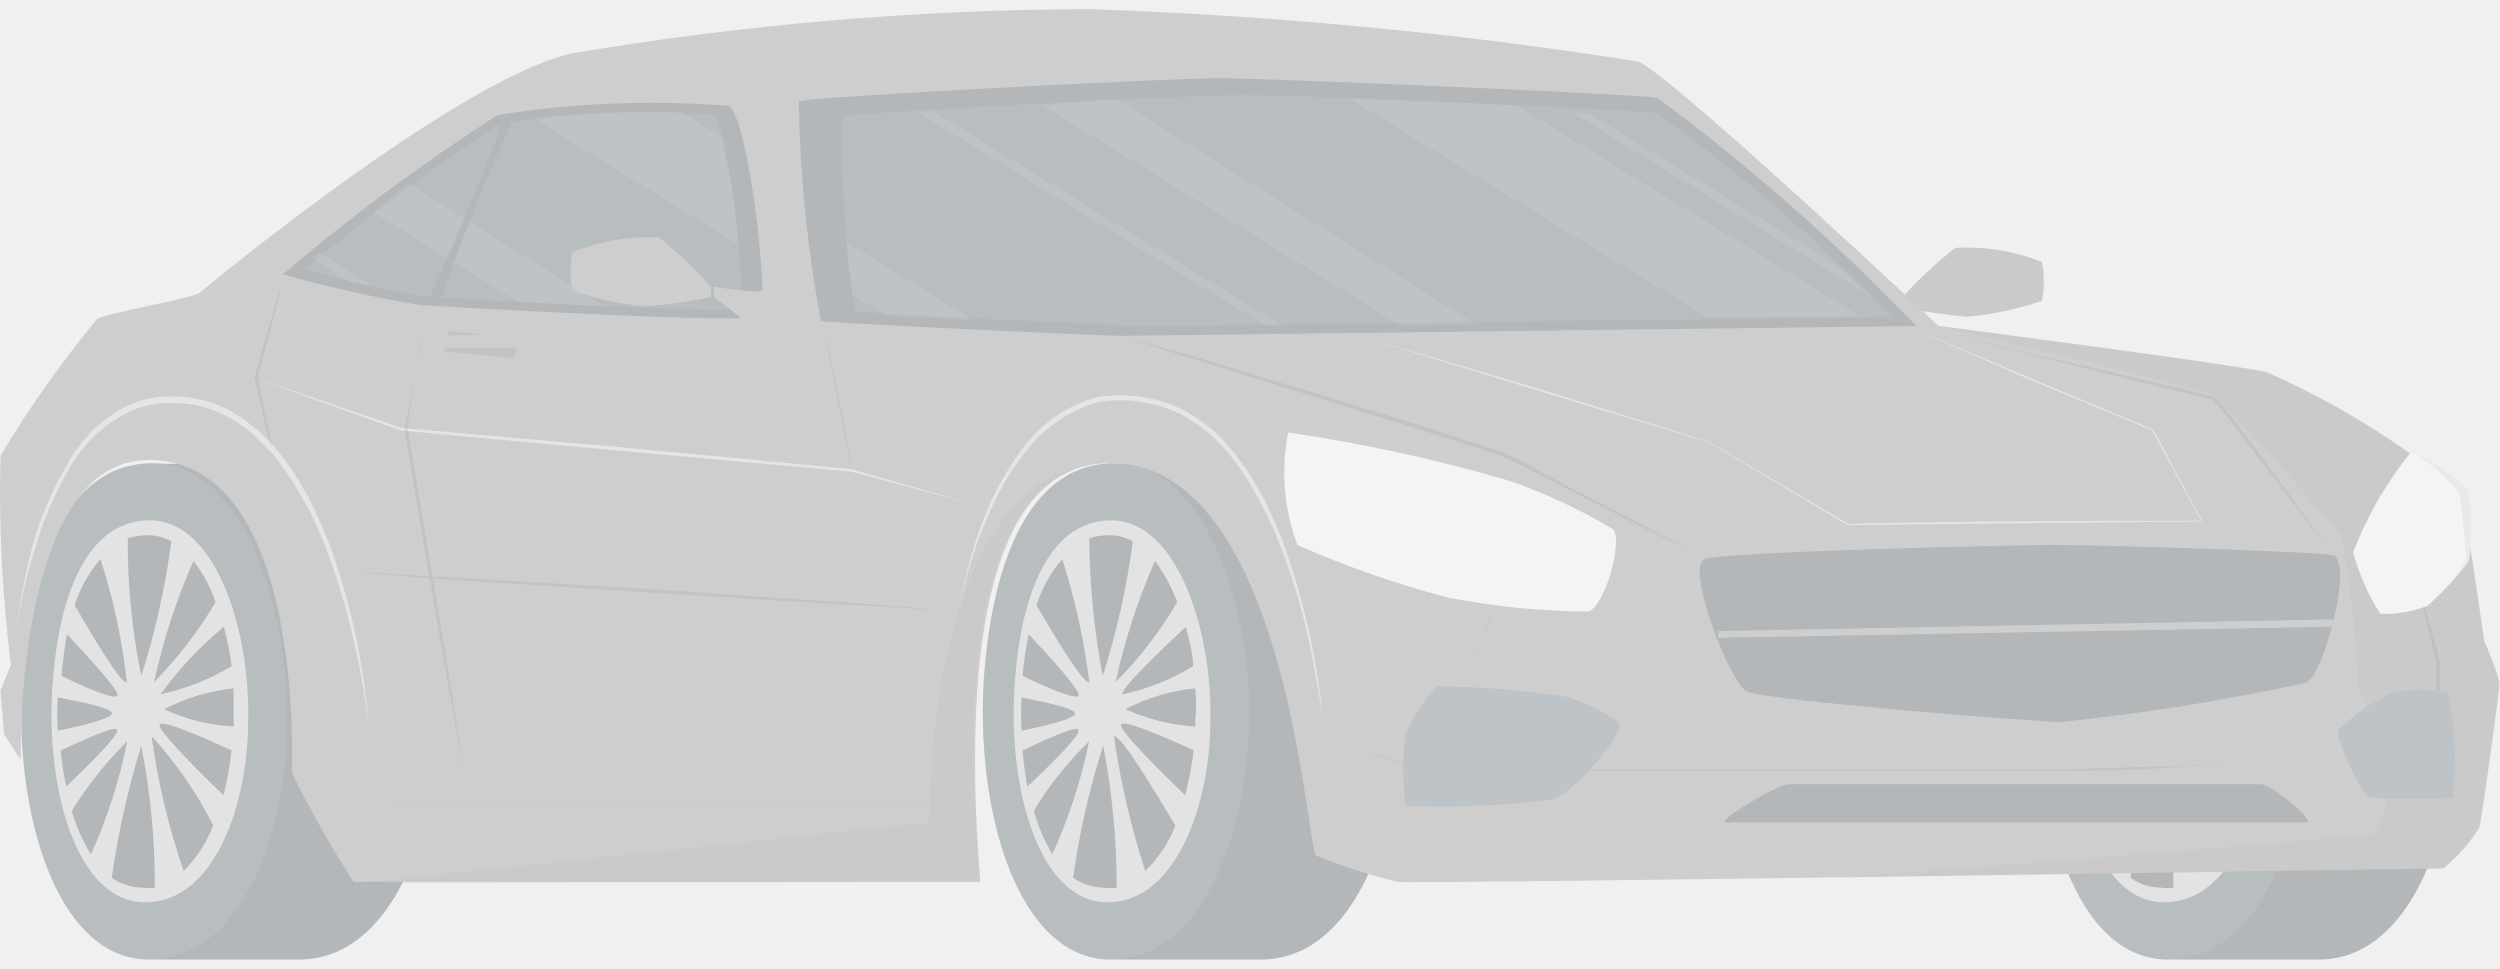
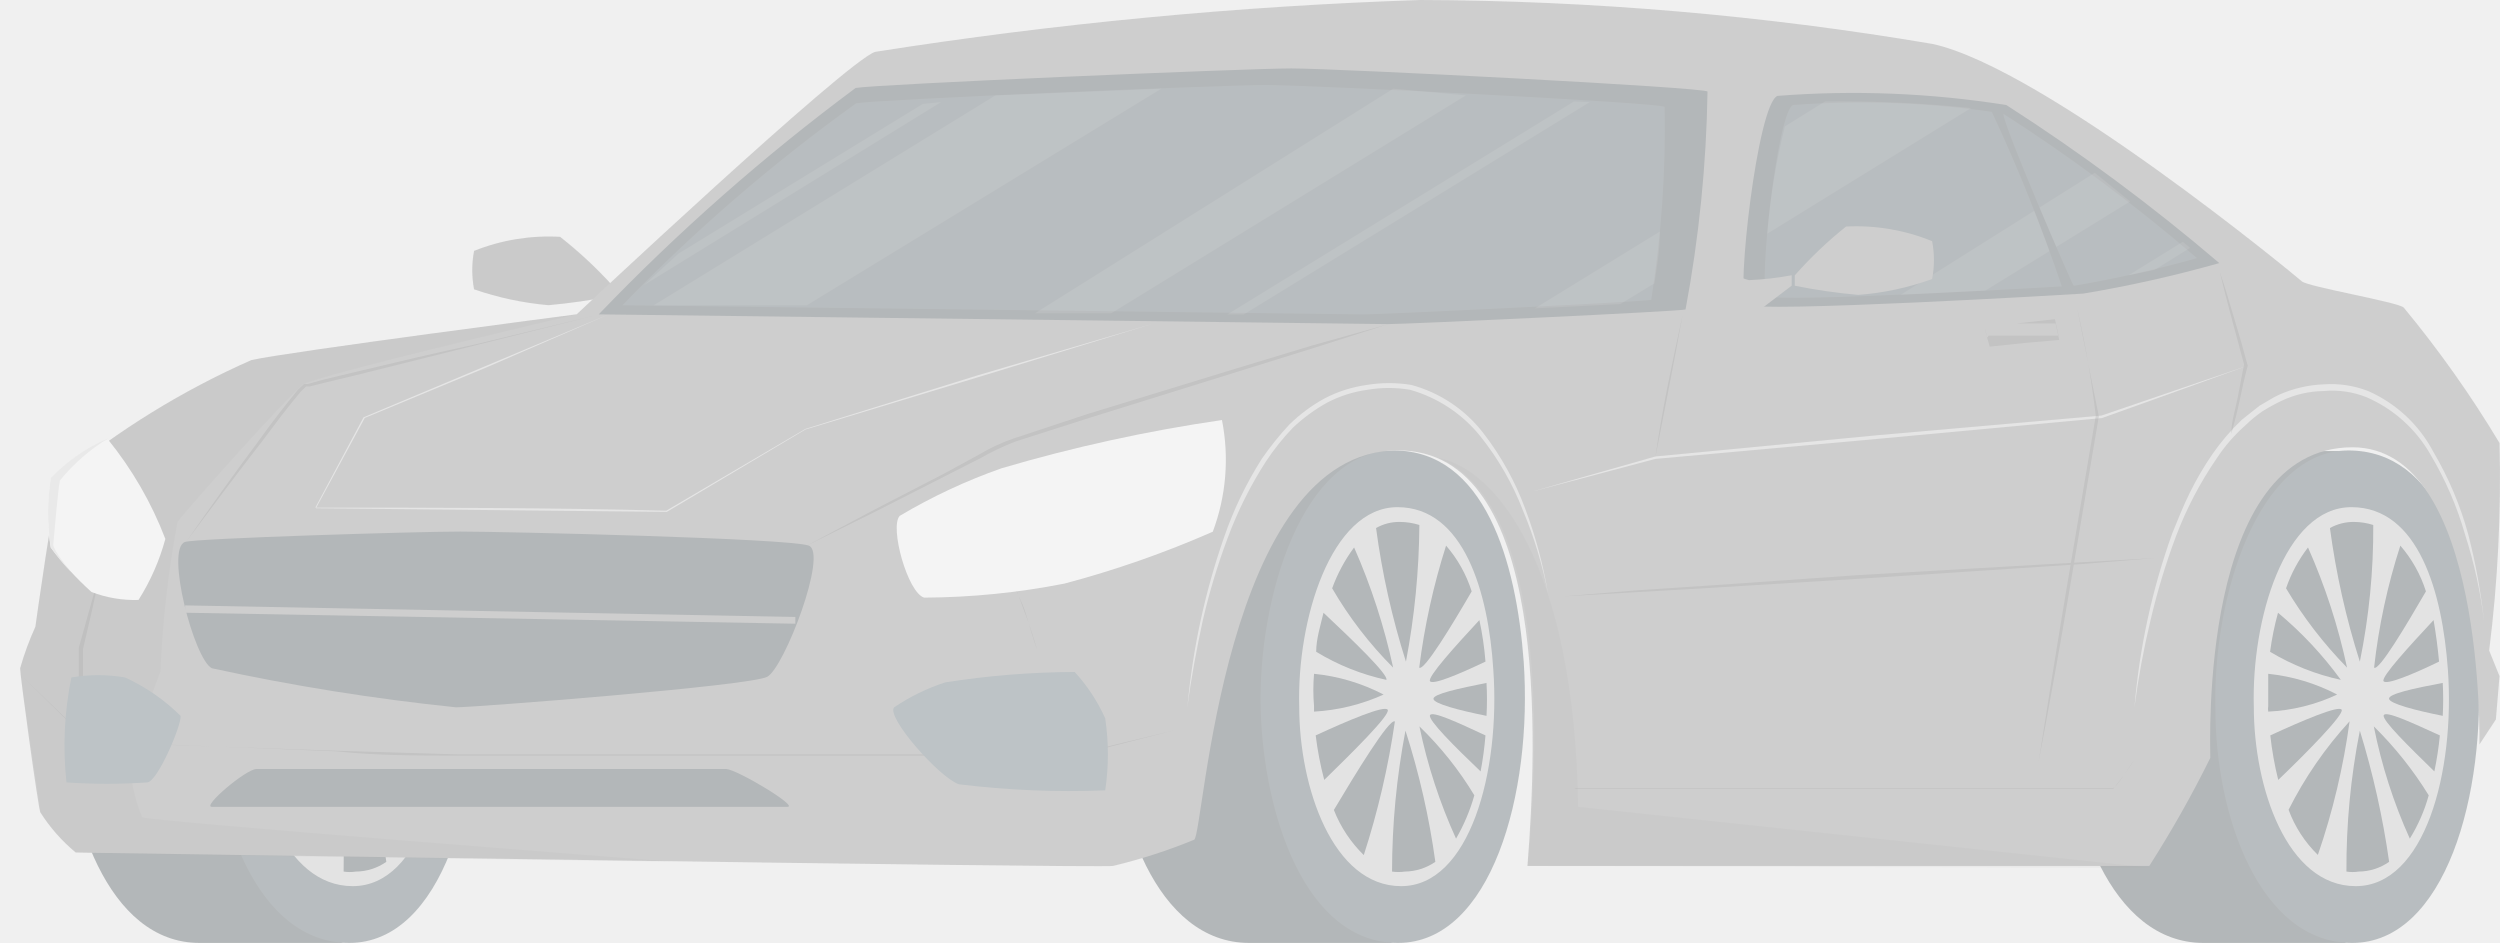
- <svg xmlns="http://www.w3.org/2000/svg" width="80" height="31" viewBox="0 0 80 31" fill="none">
+ <svg xmlns="http://www.w3.org/2000/svg" width="114" height="43" viewBox="0 0 114 43" fill="none">
  <g id="Frame 1000002913" opacity="0.3">
-     <path id="Vector" d="M60.897 9.841V9.487C61.411 8.923 61.971 8.403 62.57 7.932C63.517 7.878 64.465 8.032 65.346 8.385C65.423 8.794 65.423 9.215 65.346 9.625C64.569 9.893 63.763 10.065 62.944 10.136C62.257 10.075 61.574 9.976 60.897 9.841Z" fill="#808080" />
-     <path id="Vector_2" d="M60.754 9.49V9.845L59.868 10.533V10.75H59.002V9.49C59.126 9.564 59.258 9.623 59.396 9.667C59.651 9.687 60.754 9.49 60.754 9.49Z" fill="#808080" />
+     <path id="Vector" d="M27.905 13.499V12.998C27.179 12.201 26.387 11.466 25.54 10.8C24.201 10.723 22.861 10.942 21.616 11.44C21.506 12.019 21.506 12.614 21.616 13.193C22.713 13.573 23.854 13.816 25.011 13.917C25.982 13.829 26.948 13.69 27.905 13.499Z" fill="#808080" />
+     <path id="Vector_2" d="M28.108 13.003V13.504L29.36 14.478V14.784H30.584V13.003C30.409 13.107 30.222 13.191 30.028 13.254C29.666 13.282 28.108 13.003 28.108 13.003Z" fill="#808080" />
    <g id="Group" opacity="0.1">
-       <path id="Vector_3" d="M60.888 9.841V9.487C61.402 8.923 61.961 8.403 62.561 7.932C63.508 7.878 64.456 8.032 65.336 8.385C65.414 8.794 65.414 9.215 65.336 9.625C64.56 9.893 63.753 10.065 62.935 10.136C62.248 10.075 61.565 9.976 60.888 9.841Z" fill="black" />
-       <path id="Vector_4" d="M60.75 9.486V9.841L59.864 10.53V10.746H58.998V9.486C59.123 9.56 59.255 9.619 59.392 9.663C59.648 9.683 60.75 9.486 60.75 9.486Z" fill="black" />
+       <path id="Vector_3" d="M27.918 13.499V12.998C27.192 12.201 26.401 11.466 25.553 10.8C24.214 10.723 22.874 10.942 21.629 11.44C21.519 12.019 21.519 12.614 21.629 13.193C22.727 13.573 23.867 13.816 25.024 13.917C25.995 13.829 26.961 13.69 27.918 13.499Z" fill="black" />
+       <path id="Vector_4" d="M28.113 12.998V13.499L29.365 14.473V14.779H30.589V12.998C30.414 13.102 30.227 13.186 30.033 13.248C29.671 13.276 28.113 12.998 28.113 12.998Z" fill="black" />
    </g>
-     <path id="Vector_5" d="M44.752 23.187C44.752 26.572 43.335 30.706 40.343 30.706C40.048 30.706 36.052 30.706 35.777 30.706C33.376 29.918 31.958 25.509 32.214 21.652C32.431 18.64 33.395 15.255 35.915 14.841H40.461C43.473 14.822 44.87 19.565 44.752 23.187Z" fill="#263238" />
-     <path id="Vector_6" d="M39.973 23.188C39.874 26.573 38.536 30.706 35.544 30.706C32.552 30.706 31.194 25.923 31.489 21.633C31.726 18.405 32.749 14.822 35.682 14.822C38.615 14.822 40.071 19.566 39.973 23.188Z" fill="#37474F" />
-     <path id="Vector_7" d="M38.73 23.087C38.73 25.685 37.647 28.874 35.443 28.874C33.238 28.874 32.234 25.193 32.471 21.887C32.628 19.407 33.415 16.651 35.561 16.651C37.706 16.651 38.808 20.292 38.73 23.087Z" fill="#C7C7C7" />
-     <path id="Vector_8" d="M34.855 17.225C34.866 18.705 35.011 20.18 35.288 21.634C35.734 20.228 36.057 18.786 36.252 17.323C36.018 17.19 35.753 17.122 35.484 17.127C35.271 17.127 35.058 17.16 34.855 17.225Z" fill="#263238" />
-     <path id="Vector_9" d="M35.7 21.827C36.464 21.062 37.125 20.202 37.668 19.268C37.497 18.797 37.258 18.352 36.96 17.949C36.41 19.196 35.988 20.495 35.7 21.827Z" fill="#263238" />
-     <path id="Vector_10" d="M35.919 22.221C36.719 22.048 37.484 21.742 38.183 21.316C38.183 20.902 38.045 20.47 37.947 20.056C36.982 20.962 35.84 22.064 35.919 22.221Z" fill="#263238" />
-     <path id="Vector_11" d="M36.008 22.695C36.716 23.015 37.477 23.202 38.252 23.246V23.069C38.281 22.721 38.281 22.372 38.252 22.025C37.468 22.103 36.707 22.331 36.008 22.695Z" fill="#263238" />
-     <path id="Vector_12" d="M37.924 25.449C38.047 24.977 38.139 24.497 38.199 24.012C37.176 23.54 35.975 23.028 35.877 23.185C35.778 23.343 37.038 24.583 37.924 25.449Z" fill="#263238" />
-     <path id="Vector_13" d="M36.648 27.873C37.069 27.461 37.398 26.965 37.613 26.417C36.944 25.295 35.822 23.444 35.645 23.562C35.856 25.025 36.192 26.467 36.648 27.873Z" fill="#263238" />
-     <path id="Vector_14" d="M34.339 28.09C34.628 28.29 34.971 28.4 35.323 28.405C35.46 28.424 35.599 28.424 35.736 28.405C35.735 26.879 35.59 25.357 35.303 23.858C34.86 25.238 34.537 26.654 34.339 28.09Z" fill="#263238" />
-     <path id="Vector_15" d="M33.082 25.945C33.22 26.433 33.418 26.903 33.672 27.342C34.2 26.183 34.596 24.968 34.853 23.721C34.169 24.382 33.574 25.13 33.082 25.945Z" fill="#263238" />
-     <path id="Vector_16" d="M32.722 24.013C32.754 24.402 32.806 24.79 32.879 25.174C33.726 24.367 34.572 23.521 34.513 23.363C34.454 23.206 33.608 23.599 32.722 24.013Z" fill="#263238" />
-     <path id="Vector_17" d="M32.689 22.319C32.669 22.673 32.669 23.028 32.689 23.382C33.574 23.205 34.401 22.988 34.401 22.831C34.401 22.673 33.574 22.496 32.689 22.319Z" fill="#263238" />
-     <path id="Vector_18" d="M32.722 21.631C33.588 22.045 34.434 22.399 34.513 22.261C34.592 22.123 33.706 21.139 32.919 20.293C32.824 20.734 32.758 21.181 32.722 21.631Z" fill="#263238" />
-     <path id="Vector_19" d="M33.167 19.367C33.797 20.449 34.702 21.945 34.859 21.827C34.692 20.491 34.402 19.174 33.993 17.891C33.62 18.321 33.339 18.823 33.167 19.367Z" fill="#263238" />
-     <path id="Vector_20" d="M78.606 23.187C78.507 26.572 77.169 30.706 74.197 30.706C73.901 30.706 69.886 30.706 69.63 30.706C67.229 29.918 65.694 25.509 66.068 21.652C66.284 18.64 67.229 15.255 69.748 14.841H74.315C77.307 14.822 78.606 19.565 78.606 23.187Z" fill="#263238" />
-     <path id="Vector_21" d="M73.78 23.188C73.78 26.573 72.363 30.706 69.371 30.706C66.379 30.706 65.021 25.923 65.317 21.633C65.533 18.405 66.576 14.822 69.489 14.822C72.403 14.822 73.898 19.566 73.78 23.188Z" fill="#37474F" />
-     <path id="Vector_22" d="M72.545 23.087C72.545 25.685 71.482 28.874 69.258 28.874C67.034 28.874 66.07 25.193 66.286 21.887C66.463 19.407 67.231 16.651 69.396 16.651C71.561 16.651 72.703 20.292 72.545 23.087Z" fill="#C7C7C7" />
-     <path id="Vector_23" d="M68.771 17.225C68.762 18.706 68.907 20.184 69.204 21.634C69.651 20.229 69.974 18.786 70.169 17.324C69.929 17.188 69.657 17.12 69.381 17.127C69.174 17.129 68.969 17.163 68.771 17.225Z" fill="#263238" />
-     <path id="Vector_24" d="M69.535 21.827C70.29 21.055 70.951 20.196 71.503 19.268C71.347 18.79 71.107 18.343 70.794 17.949C70.241 19.195 69.819 20.494 69.535 21.827Z" fill="#263238" />
-     <path id="Vector_25" d="M69.743 22.221C70.54 22.041 71.304 21.735 72.006 21.316C72.006 20.902 71.869 20.47 71.77 20.056C70.727 20.962 69.664 22.064 69.743 22.221Z" fill="#263238" />
-     <path id="Vector_26" d="M69.85 22.695C70.557 23.019 71.318 23.206 72.094 23.246V23.069C72.114 22.721 72.114 22.373 72.094 22.025C71.31 22.103 70.549 22.331 69.85 22.695Z" fill="#263238" />
-     <path id="Vector_27" d="M71.758 25.449C71.885 24.978 71.97 24.497 72.014 24.012C70.99 23.54 69.809 23.028 69.711 23.185C69.613 23.343 70.853 24.583 71.758 25.449Z" fill="#263238" />
-     <path id="Vector_28" d="M70.477 27.868C70.897 27.459 71.219 26.961 71.422 26.411C70.901 25.373 70.238 24.413 69.454 23.557C69.662 25.022 70.005 26.465 70.477 27.868Z" fill="#263238" />
-     <path id="Vector_29" d="M68.174 28.09C68.462 28.292 68.806 28.402 69.158 28.405C69.289 28.425 69.421 28.425 69.552 28.405C69.56 26.878 69.415 25.355 69.119 23.858C68.694 25.242 68.378 26.657 68.174 28.09Z" fill="#263238" />
-     <path id="Vector_30" d="M66.894 25.945C67.03 26.437 67.235 26.908 67.504 27.342C68.032 26.183 68.428 24.968 68.685 23.721C67.992 24.379 67.389 25.127 66.894 25.945Z" fill="#263238" />
-     <path id="Vector_31" d="M66.542 24.013C66.581 24.403 66.64 24.79 66.719 25.174C67.546 24.367 68.412 23.521 68.353 23.363C68.294 23.206 67.448 23.599 66.542 24.013Z" fill="#263238" />
-     <path id="Vector_32" d="M66.505 22.319V23.382C67.39 23.205 68.217 22.988 68.237 22.831C68.256 22.673 67.41 22.496 66.505 22.319Z" fill="#263238" />
-     <path id="Vector_33" d="M66.564 21.631C67.41 22.045 68.276 22.399 68.355 22.261C68.434 22.123 67.528 21.139 66.741 20.293C66.662 20.746 66.603 21.198 66.564 21.631Z" fill="#263238" />
-     <path id="Vector_34" d="M66.991 19.367C67.621 20.449 68.507 21.945 68.664 21.827C68.515 20.49 68.232 19.171 67.818 17.891C67.444 18.321 67.163 18.823 66.991 19.367Z" fill="#263238" />
-     <path id="Vector_35" d="M13.992 23.187C13.992 26.572 12.555 30.706 9.563 30.706C9.288 30.706 5.272 30.706 5.016 30.706C2.615 29.918 1.08 25.509 1.454 21.652C1.67 18.64 2.615 15.255 5.135 14.841H9.721C12.713 14.822 14.09 19.565 13.992 23.187Z" fill="#263238" />
-     <path id="Vector_36" d="M9.178 23.188C9.178 26.573 7.761 30.706 4.77 30.706C1.778 30.706 0.42 25.923 0.715 21.633C0.931 18.405 1.975 14.822 4.888 14.822C7.801 14.822 9.277 19.566 9.178 23.188Z" fill="#37474F" />
-     <path id="Vector_37" d="M7.94 23.087C7.94 25.685 6.878 28.874 4.653 28.874C2.429 28.874 1.445 25.193 1.681 21.887C1.858 19.407 2.626 16.651 4.791 16.651C6.956 16.651 8.019 20.292 7.94 23.087Z" fill="#C7C7C7" />
-     <path id="Vector_38" d="M4.088 17.225C4.079 18.706 4.224 20.183 4.521 21.634C4.968 20.228 5.29 18.786 5.485 17.324C5.245 17.189 4.973 17.122 4.698 17.127C4.491 17.129 4.285 17.162 4.088 17.225Z" fill="#263238" />
-     <path id="Vector_39" d="M4.933 21.827C5.688 21.055 6.349 20.196 6.901 19.268C6.738 18.793 6.498 18.348 6.193 17.949C5.64 19.195 5.217 20.494 4.933 21.827Z" fill="#263238" />
-     <path id="Vector_40" d="M5.133 22.221C5.938 22.046 6.71 21.74 7.416 21.316C7.359 20.891 7.274 20.47 7.16 20.056C6.398 20.691 5.717 21.419 5.133 22.221Z" fill="#263238" />
-     <path id="Vector_41" d="M5.252 22.695C5.95 23.022 6.706 23.209 7.476 23.246C7.485 23.187 7.485 23.127 7.476 23.069C7.476 22.734 7.476 22.38 7.476 22.025C6.699 22.106 5.944 22.333 5.252 22.695Z" fill="#263238" />
-     <path id="Vector_42" d="M7.154 25.449C7.271 24.976 7.356 24.496 7.41 24.012C6.386 23.54 5.185 23.028 5.107 23.185C5.028 23.343 6.248 24.583 7.154 25.449Z" fill="#263238" />
-     <path id="Vector_43" d="M5.875 27.868C6.294 27.459 6.617 26.961 6.819 26.411C6.298 25.373 5.636 24.413 4.851 23.557C5.05 25.024 5.393 26.468 5.875 27.868Z" fill="#263238" />
-     <path id="Vector_44" d="M3.575 28.09C3.864 28.292 4.207 28.402 4.56 28.405C4.69 28.425 4.823 28.425 4.953 28.405C4.961 26.878 4.816 25.355 4.52 23.858C4.095 25.242 3.779 26.657 3.575 28.09Z" fill="#263238" />
-     <path id="Vector_45" d="M2.299 25.945C2.435 26.437 2.64 26.908 2.909 27.342C3.434 26.184 3.823 24.968 4.071 23.721C3.393 24.388 2.798 25.135 2.299 25.945Z" fill="#263238" />
-     <path id="Vector_46" d="M1.94 24.013C1.978 24.403 2.037 24.79 2.117 25.174C2.944 24.367 3.81 23.521 3.751 23.363C3.691 23.206 2.845 23.599 1.94 24.013Z" fill="#263238" />
-     <path id="Vector_47" d="M1.847 22.319C1.827 22.673 1.827 23.028 1.847 23.382C2.733 23.205 3.559 22.988 3.579 22.831C3.599 22.673 2.792 22.496 1.847 22.319Z" fill="#263238" />
-     <path id="Vector_48" d="M1.966 21.631C2.812 22.045 3.678 22.399 3.757 22.261C3.836 22.123 2.93 21.139 2.143 20.293C2.064 20.746 2.005 21.198 1.966 21.631Z" fill="#263238" />
-     <path id="Vector_49" d="M2.388 19.367C3.018 20.449 3.904 21.945 4.061 21.827C3.913 20.49 3.629 19.171 3.215 17.891C2.842 18.321 2.56 18.823 2.388 19.367Z" fill="#263238" />
-     <path id="Vector_50" d="M31.369 28.222H11.312C10.593 27.098 9.936 25.935 9.344 24.739C9.344 24.266 9.699 14.72 4.758 14.72C0.467 14.72 0.664 24.306 0.664 24.306L0.133 23.499L0.015 22.101L0.349 21.274C0.069 19.055 -0.043 16.818 0.015 14.582C0.933 13.05 1.966 11.589 3.105 10.213C3.282 10.036 6.195 9.543 6.392 9.366C6.589 9.189 14.698 2.497 18.3 1.71C23.763 0.784 29.293 0.31 34.834 0.292C40.721 0.489 46.591 1.048 52.41 1.966C53.355 2.28 62.035 10.429 62.035 10.429C62.035 10.429 71.286 11.63 72.526 11.905C74.744 12.883 76.817 14.162 78.687 15.704C78.884 16.098 79.494 20.507 79.494 20.507C79.691 20.94 79.856 21.387 79.986 21.845C79.986 22.101 79.415 26.274 79.336 26.49C79.026 26.98 78.64 27.418 78.195 27.789C77.998 27.789 45.147 28.301 44.734 28.222C43.841 28.009 42.965 27.726 42.116 27.376C41.801 27.16 41.191 14.818 35.542 14.818C30.661 14.818 31.054 24.247 31.369 28.222Z" fill="#808080" />
-     <path id="Vector_51" opacity="0.1" d="M58.924 28.087C67.978 27.969 78.076 27.831 78.194 27.772C78.643 27.413 79.029 26.98 79.335 26.493C79.335 26.276 80.004 22.104 79.985 21.848C79.854 21.39 79.69 20.942 79.493 20.509C79.493 20.509 78.882 16.1 78.686 15.707C76.816 14.164 74.743 12.886 72.525 11.908C71.285 11.632 62.034 10.432 62.034 10.432C62.034 10.432 70.419 12.4 70.852 12.695C71.285 12.99 74.533 16.632 74.906 17.124C75.207 18.716 75.391 20.327 75.458 21.946C75.576 22.281 76.363 24.328 76.442 24.682C76.44 25.358 76.306 26.026 76.048 26.65C75.95 26.768 59.692 28.028 58.924 28.087Z" fill="black" />
-     <path id="Vector_52" opacity="0.1" d="M31.365 28.225C31.011 24.623 30.657 16.514 34.259 15.057C32.428 15.392 29.85 18.423 29.732 26.316L11.23 28.284L31.365 28.225Z" fill="black" />
+     <path id="Vector_5" d="M50.73 32.368C50.73 37.154 52.734 42.998 56.964 42.998C57.381 42.998 63.03 42.998 63.419 42.998C66.814 41.885 68.818 35.651 68.456 30.197C68.15 25.94 66.787 21.153 63.225 20.569H56.797C52.539 20.541 50.563 27.247 50.73 32.368Z" fill="#263238" />
+     <path id="Vector_6" d="M57.487 32.368C57.627 37.154 59.519 42.998 63.748 42.998C67.978 42.998 69.898 36.236 69.481 30.17C69.147 25.606 67.7 20.541 63.554 20.541C59.407 20.541 57.348 27.248 57.487 32.368Z" fill="#37474F" />
+     <path id="Vector_7" d="M59.245 32.227C59.245 35.9 60.775 40.408 63.892 40.408C67.009 40.408 68.428 35.204 68.094 30.529C67.871 27.023 66.758 23.127 63.725 23.127C60.692 23.127 59.133 28.275 59.245 32.227Z" fill="#C7C7C7" />
+     <path id="Vector_8" d="M64.724 23.939C64.708 26.031 64.503 28.117 64.111 30.173C63.48 28.185 63.023 26.146 62.748 24.078C63.078 23.89 63.453 23.794 63.833 23.8C64.135 23.801 64.436 23.848 64.724 23.939Z" fill="#263238" />
+     <path id="Vector_9" d="M63.528 30.445C62.449 29.364 61.513 28.148 60.746 26.827C60.988 26.161 61.325 25.533 61.747 24.963C62.524 26.726 63.121 28.562 63.528 30.445Z" fill="#263238" />
+     <path id="Vector_10" d="M63.218 31.002C62.088 30.757 61.006 30.324 60.018 29.722C60.018 29.138 60.213 28.526 60.352 27.941C61.716 29.221 63.33 30.78 63.218 31.002Z" fill="#263238" />
+     <path id="Vector_11" d="M63.092 31.671C62.092 32.124 61.016 32.389 59.92 32.45V32.2C59.878 31.709 59.878 31.216 59.92 30.725C61.028 30.835 62.105 31.157 63.092 31.671Z" fill="#263238" />
+     <path id="Vector_12" d="M60.385 35.565C60.209 34.898 60.079 34.219 59.995 33.534C61.442 32.866 63.14 32.143 63.279 32.365C63.418 32.588 61.637 34.341 60.385 35.565Z" fill="#263238" />
+     <path id="Vector_13" d="M62.188 38.993C61.593 38.41 61.128 37.709 60.824 36.934C61.77 35.348 63.356 32.732 63.607 32.899C63.307 34.967 62.833 37.005 62.188 38.993Z" fill="#263238" />
+     <path id="Vector_14" d="M65.452 39.299C65.043 39.582 64.559 39.737 64.061 39.744C63.867 39.771 63.67 39.771 63.477 39.744C63.479 37.587 63.684 35.435 64.089 33.316C64.716 35.267 65.172 37.269 65.452 39.299Z" fill="#263238" />
+     <path id="Vector_15" d="M67.23 36.267C67.035 36.957 66.754 37.621 66.395 38.242C65.649 36.603 65.089 34.886 64.725 33.122C65.693 34.057 66.535 35.114 67.23 36.267Z" fill="#263238" />
+     <path id="Vector_16" d="M67.738 33.535C67.693 34.086 67.619 34.634 67.516 35.177C66.319 34.036 65.123 32.84 65.206 32.617C65.29 32.394 66.486 32.951 67.738 33.535Z" fill="#263238" />
+     <path id="Vector_17" d="M67.785 31.14C67.813 31.641 67.813 32.142 67.785 32.643C66.533 32.392 65.365 32.086 65.365 31.864C65.365 31.641 66.533 31.391 67.785 31.14Z" fill="#263238" />
+     <path id="Vector_18" d="M67.738 30.169C66.514 30.753 65.317 31.254 65.206 31.059C65.095 30.864 66.347 29.473 67.46 28.276C67.595 28.9 67.688 29.532 67.738 30.169Z" fill="#263238" />
+     <path id="Vector_19" d="M67.109 26.967C66.219 28.497 64.939 30.612 64.716 30.445C64.953 28.557 65.363 26.694 65.941 24.88C66.469 25.488 66.866 26.199 67.109 26.967Z" fill="#263238" />
+     <path id="Vector_20" d="M2.869 32.368C3.008 37.154 4.9 42.998 9.102 42.998C9.52 42.998 15.197 42.998 15.558 42.998C18.953 41.885 21.124 35.651 20.595 30.197C20.289 25.94 18.953 21.153 15.391 20.569H8.935C4.706 20.541 2.869 27.247 2.869 32.368Z" fill="#263238" />
+     <path id="Vector_21" d="M9.691 32.368C9.691 37.154 11.695 42.998 15.924 42.998C20.154 42.998 22.074 36.236 21.657 30.17C21.351 25.606 19.876 20.541 15.757 20.541C11.639 20.541 9.524 27.248 9.691 32.368Z" fill="#37474F" />
+     <path id="Vector_22" d="M11.437 32.227C11.437 35.9 12.94 40.408 16.084 40.408C19.229 40.408 20.593 35.204 20.286 30.529C20.036 27.023 18.951 23.127 15.89 23.127C12.829 23.127 11.215 28.275 11.437 32.227Z" fill="#C7C7C7" />
+     <path id="Vector_23" d="M16.773 23.94C16.785 26.033 16.58 28.122 16.161 30.173C15.529 28.185 15.072 26.146 14.797 24.079C15.136 23.887 15.521 23.79 15.91 23.8C16.203 23.804 16.494 23.851 16.773 23.94Z" fill="#263238" />
+     <path id="Vector_24" d="M15.693 30.445C14.625 29.354 13.691 28.14 12.911 26.827C13.131 26.151 13.47 25.52 13.912 24.963C14.694 26.724 15.291 28.561 15.693 30.445Z" fill="#263238" />
+     <path id="Vector_25" d="M15.399 31.002C14.271 30.747 13.191 30.315 12.199 29.722C12.199 29.138 12.394 28.526 12.533 27.941C14.008 29.221 15.51 30.78 15.399 31.002Z" fill="#263238" />
+     <path id="Vector_26" d="M15.247 31.671C14.248 32.129 13.172 32.394 12.075 32.45V32.2C12.047 31.709 12.047 31.216 12.075 30.725C13.183 30.835 14.26 31.157 15.247 31.671Z" fill="#263238" />
+     <path id="Vector_27" d="M12.55 35.565C12.371 34.9 12.25 34.22 12.188 33.534C13.635 32.866 15.305 32.143 15.444 32.365C15.583 32.588 13.83 34.341 12.55 35.565Z" fill="#263238" />
+     <path id="Vector_28" d="M14.361 38.985C13.768 38.407 13.312 37.703 13.025 36.926C13.762 35.459 14.698 34.101 15.808 32.891C15.513 34.962 15.029 37.002 14.361 38.985Z" fill="#263238" />
+     <path id="Vector_29" d="M17.617 39.299C17.209 39.585 16.724 39.741 16.226 39.744C16.041 39.773 15.854 39.773 15.669 39.744C15.658 37.586 15.863 35.433 16.281 33.316C16.882 35.272 17.328 37.273 17.617 39.299Z" fill="#263238" />
+     <path id="Vector_30" d="M19.427 36.267C19.235 36.963 18.944 37.628 18.564 38.242C17.818 36.603 17.258 34.886 16.894 33.122C17.874 34.053 18.726 35.11 19.427 36.267Z" fill="#263238" />
+     <path id="Vector_31" d="M19.924 33.535C19.87 34.087 19.786 34.635 19.674 35.177C18.505 34.036 17.28 32.84 17.364 32.617C17.448 32.394 18.644 32.951 19.924 33.535Z" fill="#263238" />
+     <path id="Vector_32" d="M19.977 31.14V32.643C18.725 32.392 17.556 32.086 17.529 31.864C17.501 31.641 18.697 31.391 19.977 31.14Z" fill="#263238" />
+     <path id="Vector_33" d="M19.893 30.169C18.697 30.753 17.472 31.254 17.361 31.059C17.25 30.864 18.53 29.473 19.643 28.276C19.754 28.916 19.838 29.556 19.893 30.169Z" fill="#263238" />
+     <path id="Vector_34" d="M19.29 26.967C18.399 28.497 17.147 30.612 16.924 30.445C17.135 28.555 17.535 26.69 18.121 24.88C18.649 25.488 19.047 26.199 19.29 26.967Z" fill="#263238" />
+     <path id="Vector_35" d="M94.219 32.368C94.219 37.154 96.25 42.998 100.48 42.998C100.869 42.998 106.546 42.998 106.908 42.998C110.303 41.885 112.473 35.651 111.945 30.197C111.638 25.94 110.303 21.153 106.741 20.569H100.257C96.027 20.541 94.079 27.247 94.219 32.368Z" fill="#263238" />
+     <path id="Vector_36" d="M101.024 32.368C101.024 37.154 103.027 42.998 107.257 42.998C111.487 42.998 113.407 36.236 112.989 30.17C112.683 25.606 111.208 20.541 107.09 20.541C102.971 20.541 100.884 27.248 101.024 32.368Z" fill="#37474F" />
+     <path id="Vector_37" d="M102.774 32.227C102.774 35.9 104.277 40.408 107.421 40.408C110.566 40.408 111.957 35.204 111.623 30.529C111.372 27.023 110.287 23.127 107.226 23.127C104.165 23.127 102.663 28.275 102.774 32.227Z" fill="#C7C7C7" />
+     <path id="Vector_38" d="M108.221 23.939C108.234 26.033 108.028 28.122 107.609 30.173C106.977 28.185 106.521 26.146 106.245 24.078C106.585 23.889 106.969 23.793 107.359 23.8C107.651 23.803 107.942 23.85 108.221 23.939Z" fill="#263238" />
+     <path id="Vector_39" d="M107.026 30.445C105.958 29.354 105.024 28.14 104.243 26.827C104.474 26.156 104.813 25.526 105.245 24.963C106.027 26.724 106.624 28.561 107.026 30.445Z" fill="#263238" />
+     <path id="Vector_40" d="M106.743 31.002C105.604 30.755 104.514 30.322 103.515 29.722C103.595 29.121 103.716 28.526 103.877 27.941C104.955 28.839 105.918 29.867 106.743 31.002Z" fill="#263238" />
+     <path id="Vector_41" d="M106.575 31.671C105.588 32.134 104.52 32.398 103.431 32.45C103.417 32.367 103.417 32.283 103.431 32.2C103.431 31.727 103.431 31.226 103.431 30.725C104.529 30.839 105.596 31.16 106.575 31.671Z" fill="#263238" />
+     <path id="Vector_42" d="M103.887 35.565C103.721 34.897 103.6 34.218 103.525 33.534C104.972 32.866 106.669 32.143 106.781 32.365C106.892 32.588 105.167 34.341 103.887 35.565Z" fill="#263238" />
+     <path id="Vector_43" d="M105.695 38.985C105.102 38.407 104.645 37.703 104.359 36.926C105.096 35.459 106.032 34.101 107.142 32.891C106.861 34.965 106.376 37.006 105.695 38.985Z" fill="#263238" />
+     <path id="Vector_44" d="M108.945 39.299C108.537 39.585 108.052 39.741 107.554 39.744C107.369 39.773 107.182 39.773 106.997 39.744C106.986 37.586 107.191 35.433 107.609 33.316C108.21 35.272 108.657 37.273 108.945 39.299Z" fill="#263238" />
+     <path id="Vector_45" d="M110.75 36.267C110.558 36.963 110.267 37.628 109.887 38.242C109.146 36.604 108.595 34.886 108.245 33.122C109.204 34.066 110.045 35.121 110.75 36.267Z" fill="#263238" />
+     <path id="Vector_46" d="M111.258 33.535C111.204 34.087 111.12 34.635 111.007 35.177C109.839 34.036 108.614 32.84 108.698 32.617C108.781 32.394 109.978 32.951 111.258 33.535Z" fill="#263238" />
+     <path id="Vector_47" d="M111.389 31.14C111.416 31.641 111.416 32.142 111.389 32.643C110.136 32.392 108.968 32.086 108.94 31.864C108.912 31.641 110.053 31.391 111.389 31.14Z" fill="#263238" />
+     <path id="Vector_48" d="M111.221 30.169C110.024 30.753 108.8 31.254 108.689 31.059C108.577 30.864 109.857 29.473 110.971 28.276C111.082 28.916 111.165 29.556 111.221 30.169Z" fill="#263238" />
+     <path id="Vector_49" d="M110.623 26.967C109.733 28.497 108.481 30.612 108.258 30.445C108.468 28.555 108.869 26.69 109.455 24.88C109.983 25.488 110.38 26.199 110.623 26.967Z" fill="#263238" />
+     <path id="Vector_50" d="M69.651 39.487H98.007C99.024 37.897 99.953 36.253 100.789 34.561C100.789 33.894 100.288 20.397 107.273 20.397C113.339 20.397 113.061 33.949 113.061 33.949L113.812 32.808L113.979 30.833L113.506 29.664C113.902 26.526 114.06 23.364 113.979 20.203C112.681 18.036 111.22 15.971 109.611 14.025C109.36 13.774 105.242 13.079 104.963 12.828C104.685 12.578 93.22 3.117 88.128 2.004C80.405 0.694 72.587 0.024 64.753 0C56.429 0.278 48.13 1.068 39.903 2.365C38.568 2.811 26.296 14.331 26.296 14.331C26.296 14.331 13.217 16.029 11.464 16.418C8.328 17.801 5.398 19.608 2.754 21.789C2.476 22.345 1.613 28.579 1.613 28.579C1.335 29.191 1.102 29.824 0.918 30.471C0.918 30.833 1.725 36.732 1.836 37.038C2.275 37.73 2.82 38.35 3.45 38.875C3.728 38.875 50.172 39.598 50.756 39.487C52.019 39.184 53.256 38.784 54.457 38.29C54.902 37.984 55.765 20.537 63.751 20.537C70.653 20.537 70.096 33.866 69.651 39.487Z" fill="#808080" />
+     <path id="Vector_51" opacity="0.1" d="M30.694 39.295C17.894 39.129 3.619 38.934 3.452 38.85C2.816 38.342 2.27 37.731 1.838 37.041C1.838 36.735 0.891 30.836 0.919 30.474C1.104 29.827 1.336 29.195 1.615 28.582C1.615 28.582 2.478 22.349 2.756 21.792C5.399 19.611 8.33 17.804 11.466 16.422C13.219 16.032 26.298 14.335 26.298 14.335C26.298 14.335 14.443 17.117 13.831 17.535C13.219 17.952 8.627 23.1 8.099 23.796C7.674 26.046 7.414 28.325 7.32 30.613C7.153 31.086 6.039 33.98 5.928 34.481C5.93 35.436 6.119 36.382 6.485 37.264C6.624 37.431 29.609 39.212 30.694 39.295Z" fill="black" />
+     <path id="Vector_52" opacity="0.1" d="M69.657 39.49C70.157 34.398 70.658 22.933 65.566 20.874C68.154 21.347 71.799 25.633 71.966 36.791L98.124 39.574L69.657 39.49Z" fill="black" />
    <g id="Group_2" opacity="0.6">
-       <path id="Vector_53" d="M11.79 23.101C11.63 21.186 11.22 19.3 10.57 17.492C10.393 17.059 10.215 16.606 9.999 16.173C9.787 15.742 9.543 15.328 9.271 14.933C8.994 14.534 8.677 14.165 8.326 13.831L7.755 13.378C7.538 13.26 7.342 13.122 7.125 13.024C6.672 12.822 6.184 12.709 5.688 12.689C5.199 12.654 4.709 12.728 4.251 12.905C3.347 13.304 2.605 13.998 2.145 14.874C1.655 15.706 1.278 16.599 1.023 17.531C0.785 18.456 0.614 19.396 0.512 20.346C0.626 19.397 0.83 18.461 1.122 17.551C1.382 16.64 1.759 15.766 2.244 14.953C2.713 14.128 3.439 13.478 4.31 13.102C4.748 12.928 5.22 12.861 5.688 12.905C6.158 12.912 6.622 13.019 7.046 13.22C7.256 13.32 7.46 13.432 7.657 13.555C7.854 13.689 8.038 13.84 8.208 14.008C8.562 14.319 8.873 14.677 9.133 15.071C9.672 15.854 10.115 16.7 10.451 17.59C10.786 18.483 11.062 19.397 11.278 20.326C11.497 21.241 11.668 22.168 11.79 23.101Z" fill="white" />
-       <path id="Vector_54" d="M42.337 23.101C42.17 21.235 41.773 19.397 41.156 17.629C40.85 16.738 40.441 15.886 39.936 15.09C39.668 14.702 39.372 14.333 39.05 13.988C38.71 13.654 38.326 13.37 37.909 13.141C37.484 12.921 37.025 12.774 36.551 12.708C36.075 12.63 35.59 12.63 35.114 12.708C34.19 12.958 33.374 13.504 32.791 14.263C32.214 15.008 31.756 15.838 31.433 16.723C31.103 17.603 30.859 18.513 30.705 19.44C30.881 18.522 31.151 17.625 31.512 16.763C31.846 15.897 32.31 15.087 32.89 14.361C33.471 13.64 34.262 13.117 35.153 12.866C35.609 12.787 36.075 12.787 36.531 12.866C36.985 12.927 37.424 13.067 37.83 13.279C38.23 13.501 38.6 13.772 38.932 14.086C39.253 14.42 39.543 14.782 39.798 15.168C40.301 15.947 40.717 16.779 41.038 17.648C41.367 18.522 41.636 19.416 41.845 20.325C42.042 21.25 42.219 22.176 42.337 23.101Z" fill="white" />
-       <path id="Vector_55" d="M31.179 16.137L27.243 15.015L20.039 14.326L12.854 13.697L10.493 12.889L8.131 12.082L10.473 12.929L12.835 13.775L20.039 14.444L27.243 15.094L31.179 16.137Z" fill="white" />
-       <path id="Vector_56" d="M61.036 10.446L64.973 12.1L68.909 13.753L70.464 16.666C66.685 16.666 62.906 16.666 59.147 16.765L54.659 14.127L49.089 12.395L43.479 10.742L49.069 12.454L54.659 14.147L59.127 16.804L70.445 16.686L68.87 13.773L64.934 12.139L61.036 10.446Z" fill="white" />
+       <path id="Vector_53" d="M97.332 32.246C97.558 29.539 98.138 26.872 99.057 24.316C99.307 23.703 99.558 23.064 99.864 22.451C100.164 21.843 100.508 21.257 100.894 20.698C101.285 20.135 101.732 19.613 102.229 19.14L103.036 18.5C103.342 18.333 103.621 18.138 103.927 17.999C104.568 17.715 105.257 17.554 105.958 17.526C106.65 17.477 107.343 17.581 107.989 17.832C109.268 18.396 110.318 19.377 110.967 20.615C111.66 21.791 112.193 23.054 112.553 24.371C112.89 25.678 113.132 27.008 113.277 28.351C113.115 27.009 112.826 25.686 112.414 24.399C112.047 23.111 111.514 21.876 110.828 20.726C110.164 19.56 109.138 18.642 107.906 18.11C107.288 17.865 106.62 17.769 105.958 17.832C105.293 17.84 104.639 17.992 104.038 18.277C103.742 18.418 103.454 18.576 103.175 18.75C102.897 18.94 102.636 19.154 102.396 19.39C101.895 19.83 101.455 20.336 101.088 20.893C100.326 22.001 99.7 23.197 99.224 24.455C98.751 25.717 98.36 27.009 98.055 28.323C97.746 29.617 97.505 30.927 97.332 32.246Z" fill="white" />
+       <path id="Vector_54" d="M54.145 32.245C54.382 29.608 54.942 27.01 55.814 24.509C56.247 23.25 56.826 22.045 57.539 20.92C57.919 20.371 58.337 19.85 58.792 19.361C59.272 18.891 59.815 18.488 60.406 18.165C61.006 17.853 61.656 17.646 62.326 17.553C62.998 17.442 63.684 17.442 64.357 17.553C65.663 17.906 66.816 18.678 67.641 19.751C68.457 20.804 69.104 21.978 69.561 23.229C70.027 24.473 70.372 25.759 70.59 27.07C70.341 25.772 69.959 24.504 69.449 23.285C68.978 22.061 68.321 20.916 67.501 19.89C66.68 18.871 65.561 18.131 64.301 17.775C63.657 17.664 62.998 17.664 62.353 17.775C61.712 17.862 61.09 18.06 60.517 18.36C59.952 18.673 59.428 19.057 58.959 19.501C58.505 19.973 58.096 20.485 57.734 21.031C57.024 22.132 56.436 23.308 55.981 24.537C55.517 25.772 55.136 27.036 54.84 28.322C54.562 29.63 54.311 30.938 54.145 32.245Z" fill="white" />
+       <path id="Vector_55" d="M69.919 22.401L75.485 20.815L85.67 19.841L95.827 18.95L99.166 17.809L102.505 16.669L99.194 17.865L95.854 19.062L85.67 20.008L75.485 20.926L69.919 22.401Z" fill="white" />
+       <path id="Vector_56" d="M27.708 14.355L22.143 16.692L16.577 19.03L14.379 23.148C19.722 23.148 25.065 23.148 30.38 23.288L36.724 19.559L44.599 17.11L52.53 14.772L44.627 17.193L36.724 19.587L30.407 23.343L14.407 23.176L16.633 19.058L22.198 16.748L27.708 14.355Z" fill="white" />
    </g>
    <g id="Group_3" opacity="0.3">
-       <path id="Vector_57" d="M61.317 10.434L69.191 12.402L70.175 12.639L70.647 12.757H70.765L70.942 12.934C71.375 13.445 71.769 13.977 72.182 14.528C73.009 15.591 73.816 16.674 74.623 17.756C73.855 16.654 73.068 15.552 72.261 14.469C71.867 13.918 71.454 13.386 71.021 12.855L70.824 12.678H70.706L70.214 12.54L69.23 12.304C67.911 11.989 66.592 11.674 65.293 11.399L61.317 10.434Z" fill="black" />
-       <path id="Vector_58" d="M35.867 10.751L38.269 11.519L40.67 12.267L45.472 13.762L47.874 14.53C48.26 14.679 48.635 14.857 48.996 15.062L50.118 15.632L52.361 16.774L54.625 17.896L52.401 16.715L50.157 15.554L49.074 14.963C48.714 14.747 48.331 14.569 47.933 14.432L45.551 13.644L40.729 12.168L38.328 11.44L35.867 10.751Z" fill="black" />
-       <path id="Vector_59" d="M29.812 25.712H27.509H25.187H20.561H15.916H13.613H12.609C12.609 25.712 12.609 25.712 12.491 25.712C12.373 25.712 12.019 25.102 11.783 24.787C11.995 25.114 12.225 25.43 12.472 25.731C12.472 25.731 12.472 25.731 12.59 25.731H13.653H15.956H20.601H25.226H29.852L29.812 25.712Z" fill="black" />
-       <path id="Vector_60" d="M13.648 10.197L12.939 13.72L13.412 16.515L13.884 19.31C14.199 21.18 14.534 23.03 14.888 24.9C14.593 23.03 14.297 21.16 13.982 19.29L13.51 16.495L13.038 13.7C13.175 12.559 13.372 11.378 13.648 10.197Z" fill="black" />
-       <path id="Vector_61" d="M26.36 10.434C26.636 11.969 26.951 13.524 27.246 15.059C27.246 16.752 27.246 18.425 27.246 20.118V22.637V25.177V20.118C27.246 18.425 27.246 16.752 27.246 15.059C27.029 13.505 26.695 11.969 26.36 10.434Z" fill="black" />
-       <path id="Vector_62" d="M9.042 9.056C8.865 9.548 8.727 10.06 8.57 10.572C8.412 11.084 8.274 11.576 8.137 12.087C8.235 12.442 8.314 12.816 8.393 13.19C8.471 13.563 8.57 13.938 8.668 14.292C8.668 13.918 8.55 13.544 8.471 13.17C8.393 12.796 8.334 12.422 8.255 12.048L8.668 10.513C8.786 10.06 8.924 9.548 9.042 9.056Z" fill="black" />
-       <path id="Vector_63" d="M30.238 19.529L27.836 19.332L25.455 19.174L20.672 18.84L15.869 18.564L13.488 18.426L11.086 18.289L13.488 18.485L15.869 18.643L20.652 18.958L25.455 19.253L27.836 19.391L30.238 19.529Z" fill="black" />
-       <path id="Vector_64" d="M16.599 10.883C16.599 11.079 16.5 11.276 16.461 11.473L15.339 11.355L14.217 11.257L14.335 10.725H15.595L14.355 10.587L14.237 11.119H15.359H16.5C16.54 11.296 16.579 11.02 16.599 10.883Z" fill="black" />
-       <path id="Vector_65" d="M77.445 18.899C77.583 19.686 77.779 20.454 77.957 21.221V21.497V21.615C77.957 21.615 77.957 21.714 77.957 21.753C77.957 21.792 77.957 22.147 77.957 22.363C77.957 22.58 77.957 23.15 77.957 23.544C77.957 23.17 78.055 22.776 78.094 22.383V21.812V21.477V21.182C77.878 20.434 77.681 19.667 77.445 18.899Z" fill="black" />
-       <path id="Vector_66" d="M48.015 18.899C47.858 19.293 47.72 19.686 47.562 20.1C47.405 20.513 47.287 20.887 47.169 21.3C47.169 21.596 47.169 21.891 47.169 22.186C47.169 22.481 47.169 22.796 47.169 23.091C47.169 22.796 47.169 22.501 47.169 22.186C47.169 21.871 47.169 21.596 47.169 21.3C47.306 20.907 47.425 20.513 47.543 20.1C47.661 19.686 47.917 19.312 48.015 18.899Z" fill="black" />
-       <path id="Vector_67" d="M80.001 22.027L77.757 24.231L69.785 24.507L65.849 24.625H61.912H45.969L42.721 23.838L45.949 24.664H61.892H65.829C67.148 24.664 68.486 24.664 69.766 24.527L77.737 24.212L80.001 22.027Z" fill="black" />
+       <path id="Vector_57" d="M27.311 14.338L16.18 17.121L14.789 17.454L14.121 17.622H13.954L13.703 17.872C13.091 18.595 12.534 19.347 11.95 20.126C10.781 21.629 9.641 23.159 8.5 24.69C9.585 23.131 10.698 21.573 11.839 20.042C12.395 19.263 12.98 18.512 13.592 17.761L13.87 17.51H14.037L14.733 17.315L16.124 16.981C17.989 16.536 19.853 16.091 21.69 15.701L27.311 14.338Z" fill="black" />
+       <path id="Vector_58" d="M63.292 14.786L59.897 15.871L56.502 16.928L49.712 19.043L46.317 20.128C45.77 20.339 45.24 20.59 44.731 20.88L43.145 21.687L39.973 23.301L36.772 24.887L39.917 23.217L43.089 21.576L44.62 20.741C45.13 20.435 45.671 20.183 46.234 19.989L49.601 18.876L56.418 16.789L59.813 15.76L63.292 14.786Z" fill="black" />
+       <path id="Vector_59" d="M71.852 35.937H75.108H78.391H84.931H91.498H94.754H96.173C96.173 35.937 96.173 35.937 96.34 35.937C96.507 35.937 97.008 35.074 97.342 34.629C97.042 35.092 96.717 35.538 96.368 35.965C96.368 35.965 96.368 35.965 96.201 35.965H94.698H91.442H84.875H78.336H71.796L71.852 35.937Z" fill="black" />
+       <path id="Vector_60" d="M94.705 14.002L95.707 18.983L95.039 22.935L94.371 26.886C93.926 29.53 93.453 32.146 92.952 34.789C93.369 32.146 93.787 29.502 94.232 26.859L94.9 22.907L95.568 18.956C95.373 17.342 95.095 15.672 94.705 14.002Z" fill="black" />
+       <path id="Vector_61" d="M76.733 14.338C76.343 16.508 75.898 18.707 75.481 20.877C75.481 23.27 75.481 25.636 75.481 28.029V31.591V35.18V28.029C75.481 25.636 75.481 23.27 75.481 20.877C75.787 18.679 76.26 16.508 76.733 14.338Z" fill="black" />
+       <path id="Vector_62" d="M101.217 12.39C101.467 13.086 101.662 13.809 101.884 14.533C102.107 15.256 102.302 15.952 102.497 16.675C102.357 17.176 102.246 17.705 102.135 18.234C102.024 18.763 101.884 19.291 101.745 19.792C101.745 19.264 101.912 18.735 102.024 18.206C102.135 17.677 102.218 17.149 102.33 16.62L101.745 14.449C101.578 13.809 101.383 13.086 101.217 12.39Z" fill="black" />
+       <path id="Vector_63" d="M71.251 27.196L74.645 26.918L78.013 26.695L84.775 26.222L91.564 25.832L94.931 25.638L98.326 25.443L94.931 25.721L91.564 25.944L84.802 26.389L78.013 26.806L74.645 27.001L71.251 27.196Z" fill="black" />
+       <path id="Vector_64" d="M90.533 14.972C90.533 15.25 90.672 15.529 90.728 15.807L92.314 15.64L93.9 15.501L93.733 14.749H91.952L93.705 14.555L93.872 15.306H92.286H90.672C90.616 15.556 90.561 15.167 90.533 14.972Z" fill="black" />
+       <path id="Vector_65" d="M4.51 26.306C4.315 27.419 4.037 28.504 3.787 29.589V29.979V30.146C3.787 30.146 3.787 30.285 3.787 30.341C3.787 30.396 3.787 30.897 3.787 31.203C3.787 31.509 3.787 32.316 3.787 32.873C3.787 32.344 3.648 31.788 3.592 31.231V30.424V29.951V29.534C3.898 28.476 4.176 27.391 4.51 26.306Z" fill="black" />
+       <path id="Vector_66" d="M46.117 26.306C46.34 26.862 46.535 27.419 46.757 28.003C46.98 28.587 47.147 29.116 47.314 29.701C47.314 30.118 47.314 30.535 47.314 30.953C47.314 31.37 47.314 31.816 47.314 32.233C47.314 31.816 47.314 31.398 47.314 30.953C47.314 30.508 47.314 30.118 47.314 29.701C47.119 29.144 46.952 28.587 46.785 28.003C46.618 27.419 46.257 26.89 46.117 26.306Z" fill="black" />
+       <path id="Vector_67" d="M0.897 30.727L4.069 33.844L15.339 34.234L20.904 34.401H26.47H49.01L53.601 33.288L49.038 34.456H26.498H20.932C19.068 34.456 17.176 34.456 15.367 34.262L4.097 33.816L0.897 30.727Z" fill="black" />
    </g>
-     <path id="Vector_68" d="M24.327 10.117C24.071 10.392 13.678 9.782 13.442 9.762C11.962 9.516 10.497 9.187 9.053 8.778C11.225 6.925 13.52 5.222 15.922 3.68C18.362 3.292 20.84 3.192 23.303 3.385C23.953 3.641 24.642 9.821 24.327 10.117Z" fill="#263238" />
-     <path id="Vector_69" d="M23.649 9.839C23.413 10.075 13.925 9.524 13.709 9.504C12.382 9.279 11.068 8.983 9.772 8.619C11.746 6.918 13.838 5.359 16.032 3.954C18.27 3.602 20.542 3.51 22.802 3.678C23.314 3.914 23.924 9.563 23.649 9.839Z" fill="#37474F" />
+     <path id="Vector_68" d="M79.607 13.889C79.969 14.279 94.662 13.416 94.996 13.388C97.088 13.04 99.16 12.575 101.201 11.997C98.131 9.377 94.886 6.969 91.49 4.79C88.04 4.24 84.537 4.1 81.054 4.372C80.136 4.734 79.162 13.472 79.607 13.889Z" fill="#263238" />
+     <path id="Vector_69" d="M80.566 13.497C80.9 13.831 94.312 13.051 94.618 13.024C96.494 12.704 98.352 12.286 100.184 11.771C97.394 9.367 94.437 7.163 91.335 5.176C88.169 4.679 84.957 4.549 81.762 4.787C81.039 5.121 80.176 13.107 80.566 13.497Z" fill="#37474F" />
    <g id="Group_4" opacity="0.1">
-       <path id="Vector_70" d="M17.062 3.778L23.636 7.832C23.542 6.664 23.351 5.505 23.065 4.368L21.766 3.561C20.195 3.545 18.625 3.618 17.062 3.778Z" fill="white" />
-       <path id="Vector_71" d="M11.93 6.789L16.595 9.663L19.331 9.801L13.072 5.864L11.93 6.789Z" fill="white" />
-       <path id="Vector_72" d="M9.995 8.287L11.137 8.995L11.983 9.172L10.232 8.09L9.995 8.287Z" fill="white" />
+       <path id="Vector_70" d="M89.878 4.927L80.584 10.66C80.717 9.008 80.987 7.369 81.391 5.762L83.228 4.621C85.449 4.599 87.669 4.701 89.878 4.927Z" fill="white" />
+       <path id="Vector_71" d="M97.133 9.185L90.538 13.248L86.671 13.443L95.52 7.877L97.133 9.185Z" fill="white" />
+       <path id="Vector_72" d="M99.869 11.302L98.255 12.304L97.058 12.554L99.535 11.024L99.869 11.302Z" fill="white" />
    </g>
-     <path id="Vector_73" d="M16.409 3.858C15.542 5.71 14.78 7.609 14.126 9.547C14.126 9.645 13.693 9.547 13.732 9.547C13.772 9.547 16.094 4.173 16.015 3.957C15.937 3.74 16.409 3.858 16.409 3.858Z" fill="#263238" />
-     <path id="Vector_74" d="M61.324 10.432L35.874 10.747C35.245 10.747 26.387 10.333 26.269 10.274C25.834 7.956 25.597 5.606 25.561 3.247C25.561 3.11 37.528 2.5 38.984 2.5C40.441 2.5 52.408 3.011 53.038 3.129C55.999 5.328 58.771 7.771 61.324 10.432Z" fill="#263238" />
-     <path id="Vector_75" d="M60.561 10.139L36.646 10.434C36.056 10.434 27.474 10.021 27.376 9.962C27.049 7.906 26.904 5.824 26.943 3.742C26.943 3.604 38.437 3.034 39.815 3.034C41.193 3.034 52.432 3.506 53.022 3.624C55.726 5.565 58.249 7.745 60.561 10.139Z" fill="#37474F" />
-     <path id="Vector_76" opacity="0.1" d="M48.53 3.369L59.553 10.14H54.612L43.177 3.152L48.53 3.369ZM33.355 3.369L44.791 10.396H47.251L35.697 3.152L33.355 3.369ZM27.096 7.758C27.096 8.408 27.214 8.998 27.273 9.431L28.375 10.1L31.131 10.238L27.096 7.758ZM29.359 3.585L40.519 10.435H41.051L29.871 3.566L29.359 3.585ZM50.282 3.585L59.868 9.49L58.746 8.467L50.873 3.644L50.282 3.585Z" fill="white" />
-     <path id="Vector_77" d="M51.615 16.931C51.95 17.285 51.359 19.411 50.828 19.568C49.308 19.561 47.792 19.409 46.301 19.115C44.666 18.682 43.066 18.122 41.518 17.442C41.086 16.293 40.983 15.045 41.222 13.84C43.625 14.19 45.999 14.709 48.328 15.395C49.472 15.797 50.573 16.311 51.615 16.931Z" fill="white" />
-     <path id="Vector_78" d="M79.002 17.951C78.609 18.47 78.167 18.951 77.683 19.387C77.2 19.572 76.685 19.659 76.168 19.643C75.782 19.035 75.49 18.371 75.302 17.675C75.746 16.515 76.37 15.432 77.152 14.467C77.849 14.763 78.479 15.198 79.002 15.746C79.116 16.477 79.116 17.22 79.002 17.951Z" fill="white" />
-     <path id="Vector_79" d="M78.917 17.854C78.917 18.051 78.405 18.661 78.346 18.74C78.584 18.496 78.801 18.232 78.996 17.952C79.114 17.209 79.114 16.452 78.996 15.709C78.472 15.161 77.843 14.725 77.145 14.429C77.736 14.792 78.261 15.251 78.7 15.787C78.759 16.023 78.897 17.637 78.917 17.854Z" fill="#DBDBDB" />
-     <path id="Vector_80" d="M74.666 17.772C74.312 17.654 67.186 17.438 65.789 17.438C64.391 17.438 55.18 17.654 54.55 17.89C53.92 18.126 55.337 21.827 55.889 22.122C56.44 22.417 65.317 23.106 65.927 23.106C68.573 22.833 71.201 22.413 73.8 21.846C74.371 21.571 75.316 17.989 74.666 17.772Z" fill="#263238" />
-     <path id="Vector_81" d="M54.982 20.193C54.982 20.193 54.982 20.331 54.982 20.409L74.665 20.055V19.819L54.982 20.193Z" fill="#808080" />
-     <path id="Vector_82" d="M73.801 26.317H55.24C54.847 26.317 56.854 25.116 57.209 25.096H72.364C72.699 25.096 74.136 26.317 73.801 26.317Z" fill="#263238" />
-     <path id="Vector_83" d="M78.491 25.529C77.626 25.588 76.758 25.588 75.893 25.529C75.558 25.529 74.771 23.659 74.81 23.383C75.33 22.868 75.936 22.448 76.601 22.143C77.174 22.045 77.76 22.045 78.334 22.143C78.56 23.257 78.613 24.399 78.491 25.529Z" fill="#455A64" />
-     <path id="Vector_84" d="M51.798 23.108C52.054 23.422 50.361 25.351 49.711 25.587C48.145 25.781 46.565 25.846 44.987 25.784C44.873 25.014 44.873 24.232 44.987 23.462C45.234 22.914 45.566 22.409 45.972 21.966C47.369 21.972 48.764 22.084 50.144 22.3C50.731 22.49 51.288 22.762 51.798 23.108Z" fill="#455A64" />
-     <path id="Vector_85" d="M22.745 9.508V9.174C22.241 8.602 21.687 8.075 21.092 7.599C20.143 7.551 19.196 7.712 18.317 8.071C18.238 8.474 18.238 8.889 18.317 9.292C19.084 9.57 19.885 9.742 20.698 9.804C21.386 9.743 22.069 9.645 22.745 9.508Z" fill="#808080" />
-     <path id="Vector_86" d="M22.846 9.171V9.506L23.751 10.194C23.764 10.273 23.764 10.352 23.751 10.431H24.637V9.171C24.505 9.239 24.367 9.292 24.224 9.328C23.761 9.309 23.301 9.256 22.846 9.171Z" fill="#808080" />
+     <path id="Vector_73" d="M90.801 5.042C92.028 7.659 93.105 10.344 94.029 13.084C94.029 13.223 94.641 13.084 94.586 13.084C94.53 13.084 91.246 5.487 91.358 5.181C91.469 4.875 90.801 5.042 90.801 5.042Z" fill="#263238" />
+     <path id="Vector_74" d="M27.301 14.335L63.282 14.78C64.172 14.78 76.694 14.195 76.861 14.112C77.476 10.835 77.811 7.511 77.863 4.177C77.863 3.983 60.944 3.12 58.885 3.12C56.826 3.12 39.907 3.844 39.016 4.011C34.83 7.119 30.911 10.572 27.301 14.335Z" fill="#263238" />
+     <path id="Vector_75" d="M28.38 13.921L62.19 14.338C63.025 14.338 75.158 13.754 75.297 13.671C75.759 10.763 75.964 7.821 75.909 4.877C75.909 4.682 59.658 3.875 57.71 3.875C55.762 3.875 39.873 4.543 39.038 4.71C35.216 7.454 31.649 10.537 28.38 13.921Z" fill="#37474F" />
+     <path id="Vector_76" opacity="0.1" d="M45.389 4.35L29.806 13.922H36.79L52.958 4.043L45.389 4.35ZM66.844 4.35L50.676 14.284H47.198L63.532 4.043L66.844 4.35ZM75.693 10.555C75.693 11.473 75.526 12.308 75.442 12.92L73.884 13.867L69.988 14.061L75.693 10.555ZM72.493 4.656L56.715 14.34H55.963L71.769 4.628L72.493 4.656ZM42.912 4.656L29.36 13.004L30.947 11.557L42.077 4.739L42.912 4.656Z" fill="white" />
+     <path id="Vector_77" d="M41.028 23.523C40.555 24.024 41.389 27.029 42.141 27.252C44.29 27.241 46.433 27.027 48.541 26.611C50.853 25.998 53.113 25.208 55.303 24.246C55.914 22.621 56.058 20.857 55.721 19.154C52.324 19.647 48.967 20.382 45.675 21.352C44.058 21.92 42.501 22.647 41.028 23.523Z" fill="white" />
+     <path id="Vector_78" d="M2.309 24.965C2.864 25.7 3.489 26.38 4.173 26.996C4.856 27.257 5.585 27.38 6.316 27.358C6.861 26.497 7.274 25.559 7.54 24.575C6.912 22.935 6.029 21.404 4.924 20.04C3.938 20.458 3.048 21.074 2.309 21.848C2.147 22.881 2.147 23.932 2.309 24.965Z" fill="white" />
+     <path id="Vector_79" d="M2.429 24.828C2.429 25.107 3.153 25.969 3.236 26.081C2.9 25.736 2.593 25.363 2.318 24.967C2.151 23.916 2.151 22.846 2.318 21.795C3.058 21.02 3.948 20.405 4.934 19.986C4.099 20.499 3.356 21.148 2.735 21.906C2.652 22.24 2.457 24.522 2.429 24.828Z" fill="#DBDBDB" />
+     <path id="Vector_80" d="M8.439 24.712C8.94 24.545 19.013 24.239 20.989 24.239C22.965 24.239 35.988 24.545 36.878 24.879C37.769 25.213 35.765 30.445 34.986 30.862C34.207 31.279 21.657 32.254 20.794 32.254C17.054 31.868 13.338 31.273 9.663 30.473C8.856 30.083 7.521 25.018 8.439 24.712Z" fill="#263238" />
+     <path id="Vector_81" d="M36.268 28.135C36.268 28.135 36.268 28.329 36.268 28.441L8.441 27.94V27.606L36.268 28.135Z" fill="#808080" />
+     <path id="Vector_82" d="M9.661 36.792H35.902C36.459 36.792 33.621 35.095 33.12 35.067H11.693C11.22 35.067 9.188 36.792 9.661 36.792Z" fill="#263238" />
+     <path id="Vector_83" d="M3.031 35.678C4.254 35.762 5.482 35.762 6.705 35.678C7.178 35.678 8.291 33.035 8.235 32.645C7.501 31.916 6.643 31.323 5.703 30.892C4.892 30.753 4.064 30.753 3.254 30.892C2.933 32.466 2.858 34.081 3.031 35.678Z" fill="#455A64" />
+     <path id="Vector_84" d="M40.77 32.256C40.408 32.701 42.801 35.428 43.719 35.762C45.934 36.035 48.168 36.128 50.398 36.04C50.56 34.952 50.56 33.845 50.398 32.757C50.05 31.982 49.58 31.268 49.006 30.642C47.031 30.65 45.059 30.808 43.107 31.115C42.278 31.383 41.491 31.767 40.77 32.256Z" fill="#455A64" />
+     <path id="Vector_85" d="M81.843 13.029V12.556C82.556 11.748 83.339 11.003 84.181 10.33C85.522 10.262 86.861 10.49 88.104 10.998C88.215 11.568 88.215 12.153 88.104 12.723C87.02 13.117 85.887 13.36 84.737 13.447C83.765 13.361 82.799 13.222 81.843 13.029Z" fill="#808080" />
+     <path id="Vector_86" d="M81.701 12.552V13.025L80.421 13.999C80.403 14.11 80.403 14.223 80.421 14.333H79.169V12.552C79.355 12.648 79.551 12.723 79.753 12.775C80.407 12.748 81.058 12.673 81.701 12.552Z" fill="#808080" />
  </g>
</svg>
